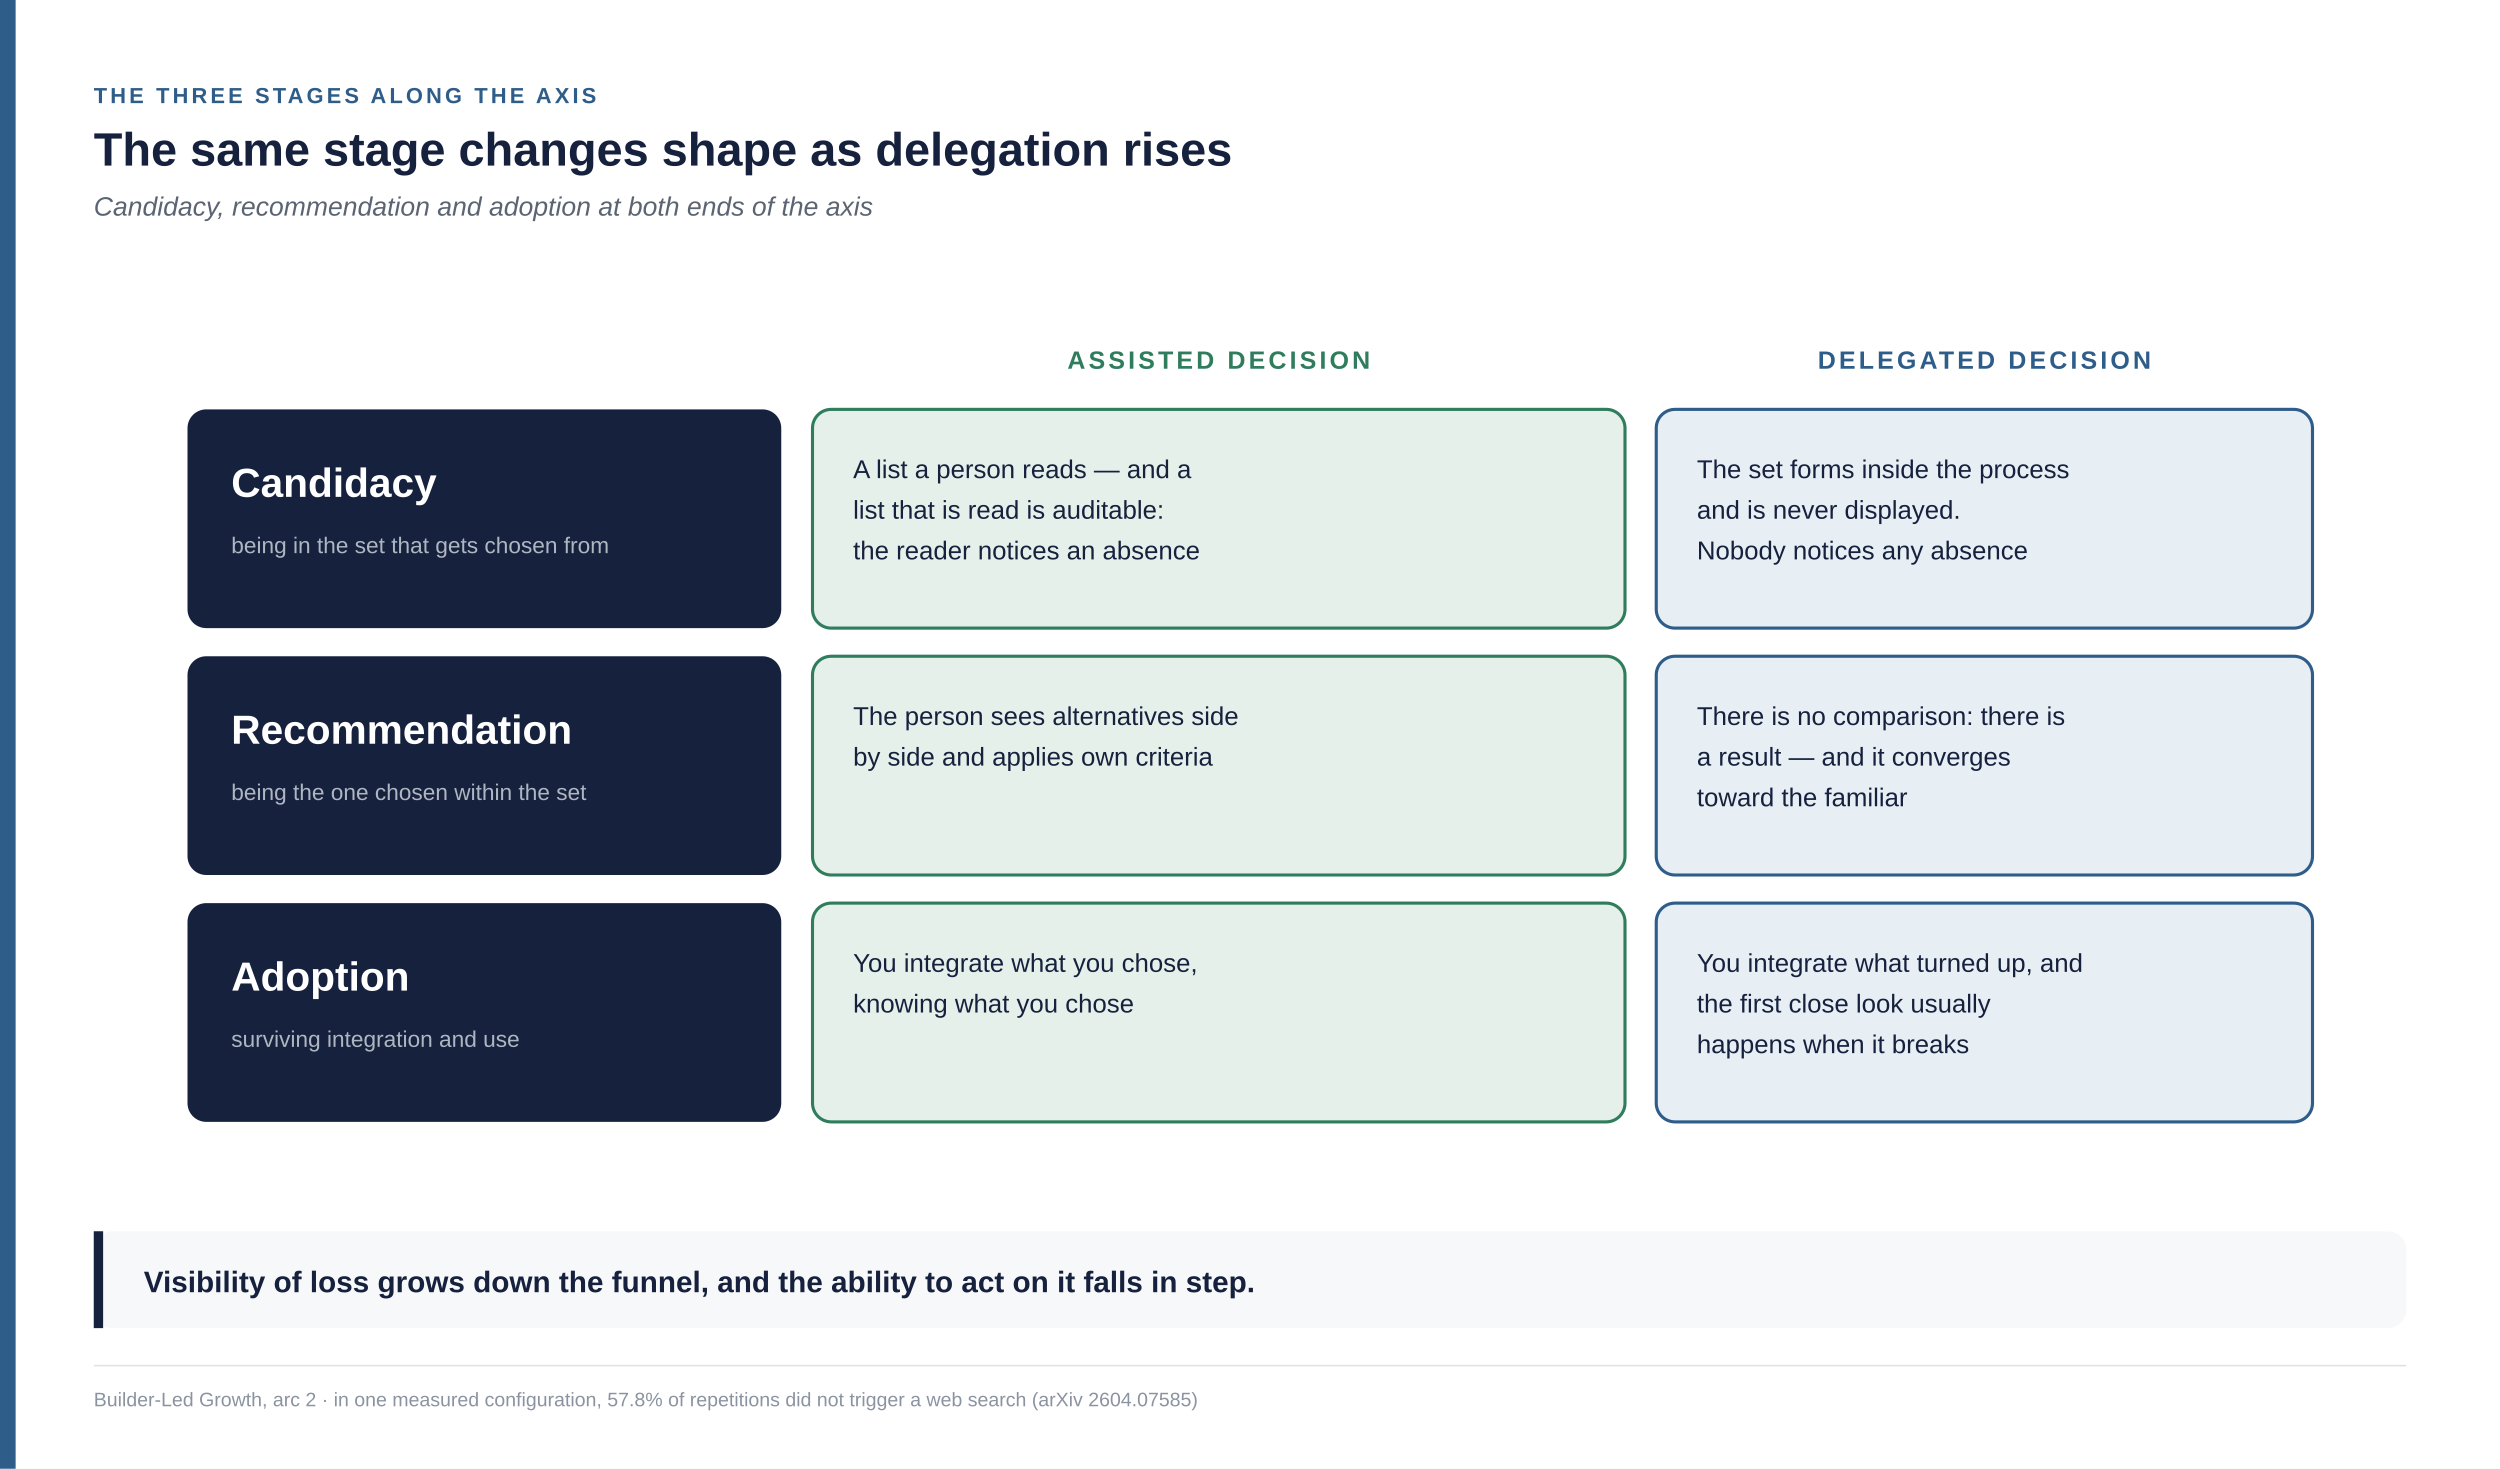
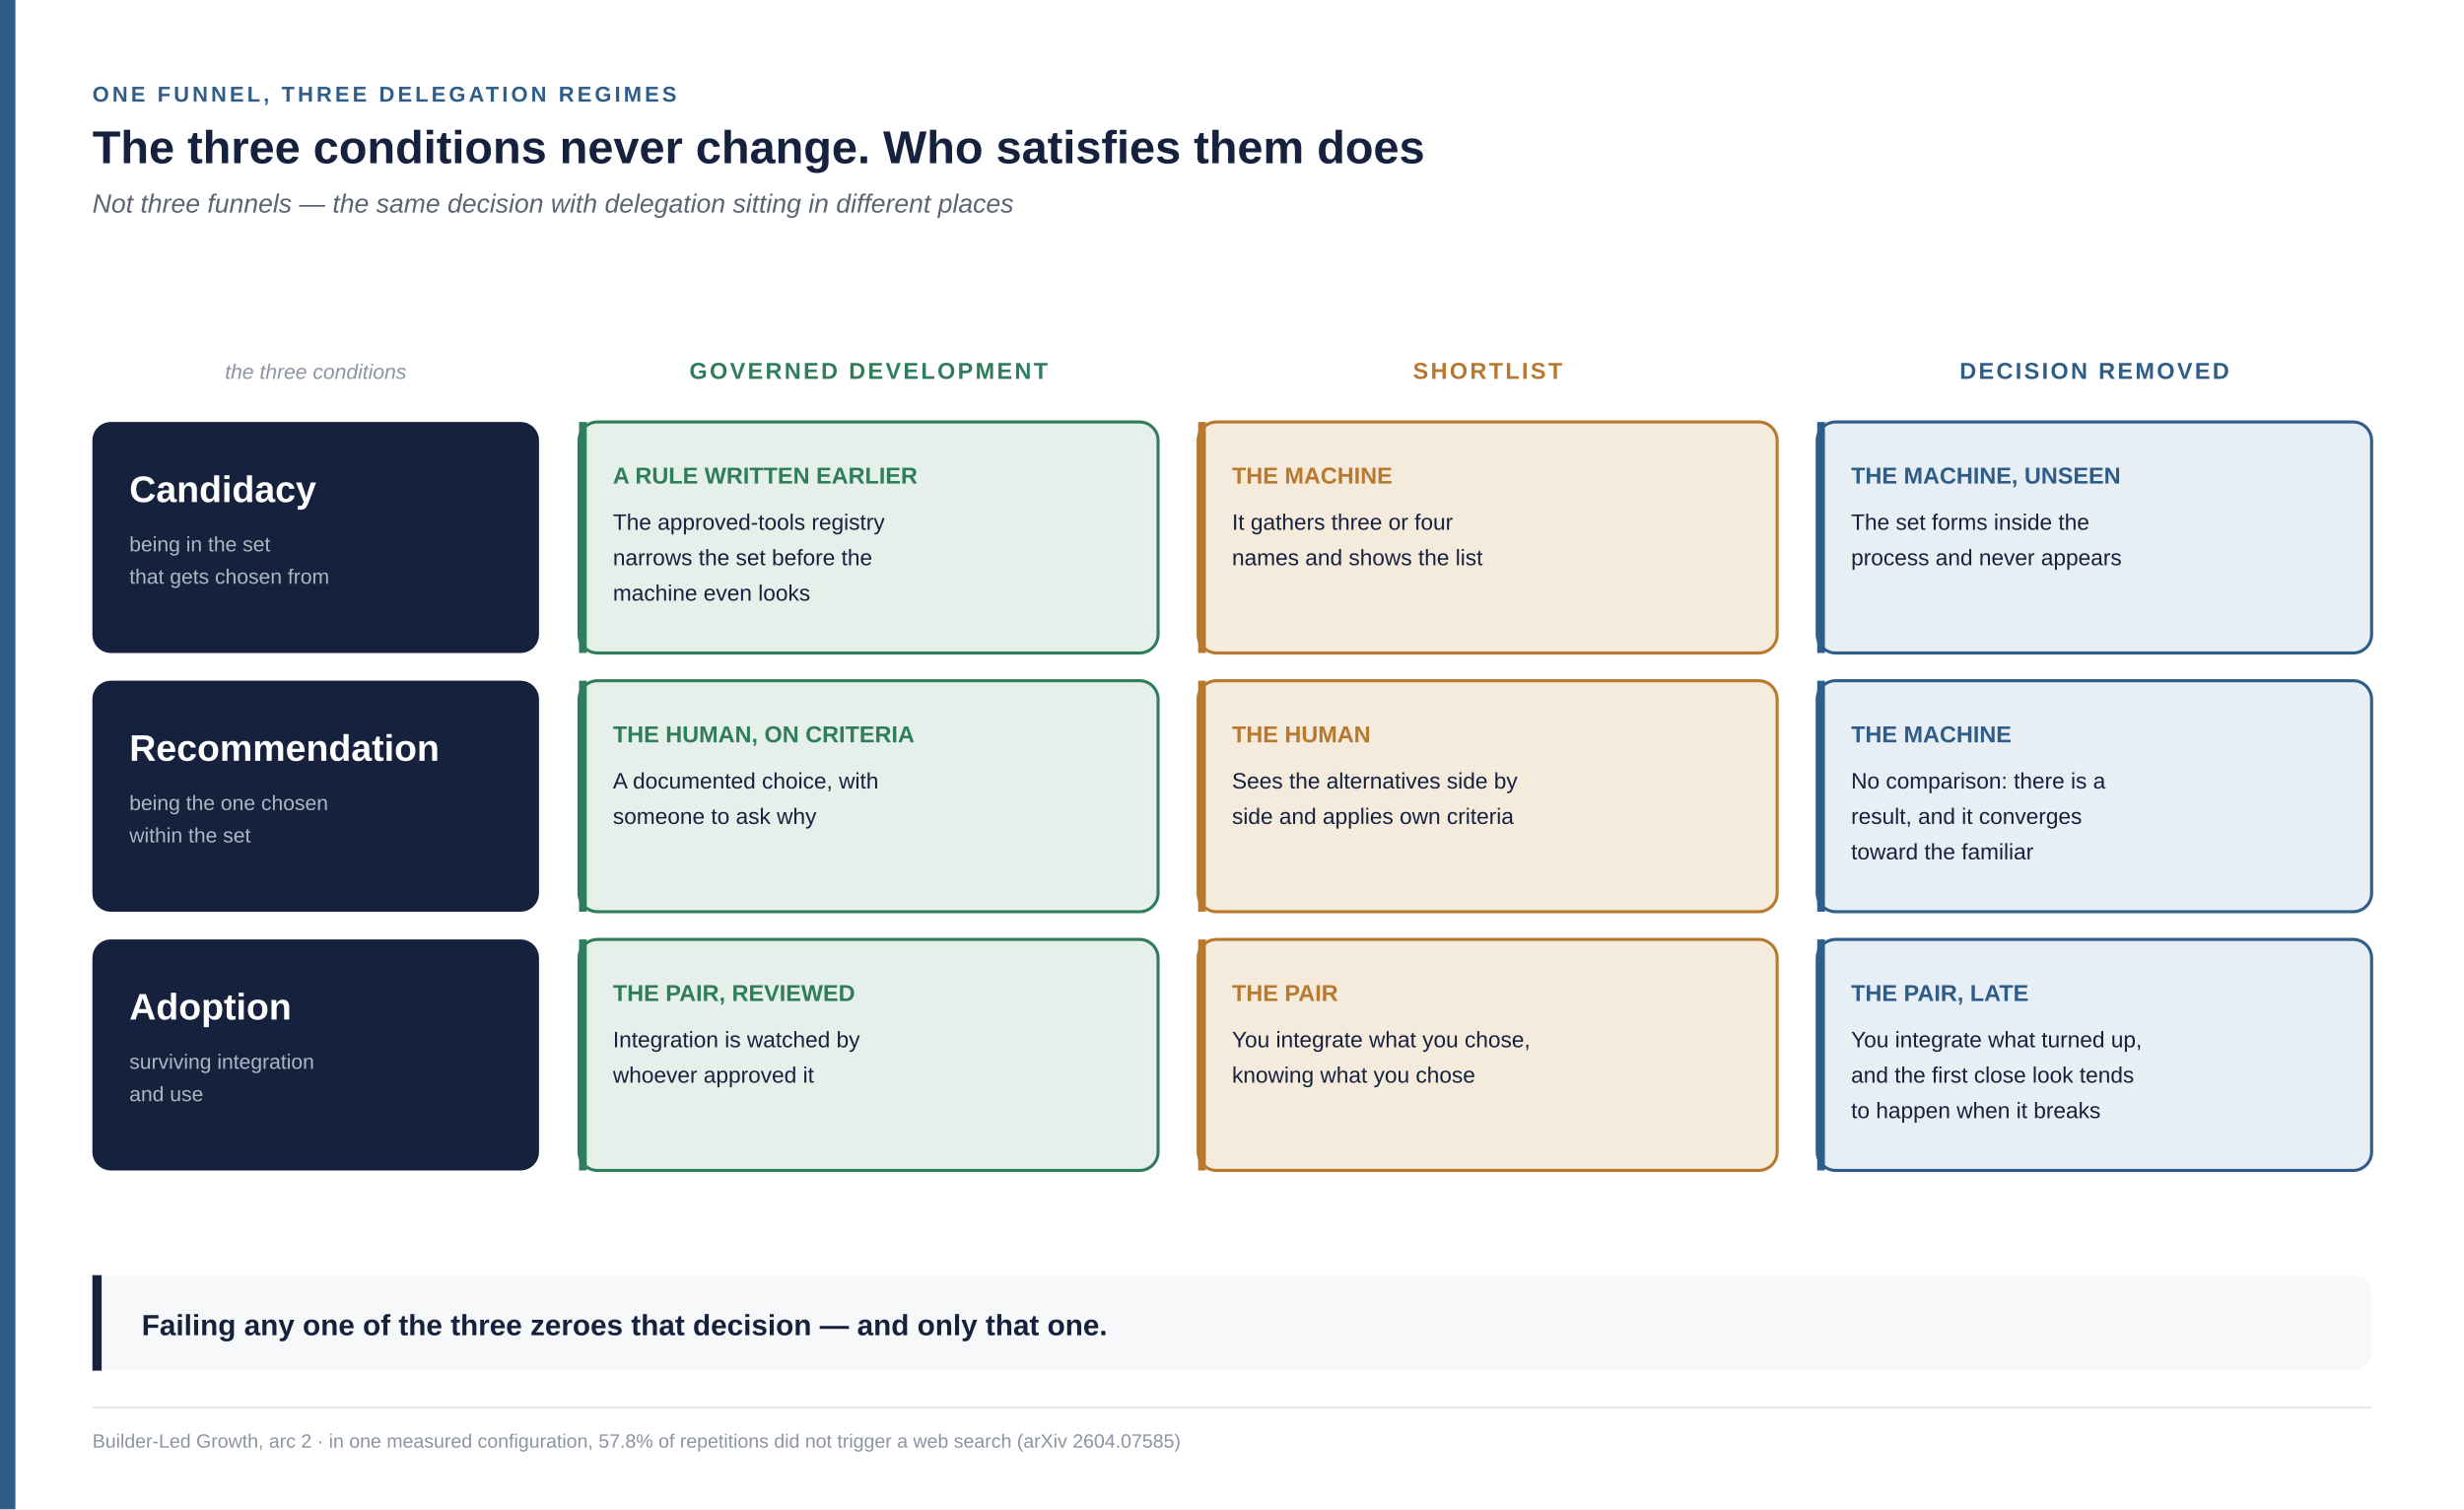
- <svg xmlns="http://www.w3.org/2000/svg" width="1600" height="940" viewBox="0 0 1600 940">
+ <svg xmlns="http://www.w3.org/2000/svg" width="1600" height="980" viewBox="0 0 1600 980">
  <defs>
    <marker id="a" viewBox="0 0 10 10" refX="9" refY="5" markerWidth="6" markerHeight="6" orient="auto-start-reverse">
      <path d="M 0 0 L 10 5 L 0 10 z" fill="#C7CDD5" />
    </marker>
  </defs>
-   <rect x="0" y="0" width="1600" height="940" fill="#FFFFFF" />
-   <rect x="0" y="0" width="10" height="940" rx="0" fill="#2F5D8A" />
-   <text x="60" y="66" font-family="Liberation Sans, Arial, sans-serif" font-size="14" font-weight="700" font-style="normal" fill="#2F5D8A" text-anchor="start" letter-spacing="2">THE THREE STAGES ALONG THE AXIS</text>
-   <text x="60" y="106" font-family="Liberation Sans, Arial, sans-serif" font-size="30" font-weight="700" font-style="normal" fill="#16213E" text-anchor="start">The same stage changes shape as delegation rises</text>
-   <text x="60" y="138" font-family="Liberation Sans, Arial, sans-serif" font-size="17" font-weight="400" font-style="italic" fill="#5B6472" text-anchor="start">Candidacy, recommendation and adoption at both ends of the axis</text>
-   <text x="780.0" y="236" font-family="Liberation Sans, Arial, sans-serif" font-size="16" font-weight="700" font-style="normal" fill="#2F7D5D" text-anchor="middle" letter-spacing="2">ASSISTED DECISION</text>
-   <text x="1270.0" y="236" font-family="Liberation Sans, Arial, sans-serif" font-size="16" font-weight="700" font-style="normal" fill="#2F5D8A" text-anchor="middle" letter-spacing="2">DELEGATED DECISION</text>
-   <rect x="120" y="262" width="380" height="140" rx="12" fill="#16213E" />
-   <text x="148" y="318" font-family="Liberation Sans, Arial, sans-serif" font-size="26" font-weight="700" font-style="normal" fill="#FFFFFF" text-anchor="start">Candidacy</text>
-   <text x="148" y="354" font-family="Liberation Sans, Arial, sans-serif" font-size="14.5" font-weight="400" font-style="normal" fill="#AEB6C2" text-anchor="start">being in the set that gets chosen from</text>
-   <rect x="520" y="262" width="520" height="140" rx="12" fill="#E6F0EA" />
-   <rect x="520" y="262" width="520" height="140" rx="12" fill="none" stroke="#2F7D5D" stroke-width="2" />
-   <text x="546" y="306" font-family="Liberation Sans, Arial, sans-serif" font-size="16.5" font-weight="400" font-style="normal" fill="#16213E" text-anchor="start">A list a person reads — and a</text>
-   <text x="546" y="332" font-family="Liberation Sans, Arial, sans-serif" font-size="16.5" font-weight="400" font-style="normal" fill="#16213E" text-anchor="start">list that is read is auditable:</text>
-   <text x="546" y="358" font-family="Liberation Sans, Arial, sans-serif" font-size="16.5" font-weight="400" font-style="normal" fill="#16213E" text-anchor="start">the reader notices an absence</text>
-   <rect x="1060" y="262" width="420" height="140" rx="12" fill="#E7EEF4" />
-   <rect x="1060" y="262" width="420" height="140" rx="12" fill="none" stroke="#2F5D8A" stroke-width="2" />
-   <text x="1086" y="306" font-family="Liberation Sans, Arial, sans-serif" font-size="16.5" font-weight="400" font-style="normal" fill="#16213E" text-anchor="start">The set forms inside the process</text>
-   <text x="1086" y="332" font-family="Liberation Sans, Arial, sans-serif" font-size="16.5" font-weight="400" font-style="normal" fill="#16213E" text-anchor="start">and is never displayed.</text>
-   <text x="1086" y="358" font-family="Liberation Sans, Arial, sans-serif" font-size="16.5" font-weight="400" font-style="normal" fill="#16213E" text-anchor="start">Nobody notices any absence</text>
-   <rect x="120" y="420" width="380" height="140" rx="12" fill="#16213E" />
-   <text x="148" y="476" font-family="Liberation Sans, Arial, sans-serif" font-size="26" font-weight="700" font-style="normal" fill="#FFFFFF" text-anchor="start">Recommendation</text>
-   <text x="148" y="512" font-family="Liberation Sans, Arial, sans-serif" font-size="14.5" font-weight="400" font-style="normal" fill="#AEB6C2" text-anchor="start">being the one chosen within the set</text>
-   <rect x="520" y="420" width="520" height="140" rx="12" fill="#E6F0EA" />
-   <rect x="520" y="420" width="520" height="140" rx="12" fill="none" stroke="#2F7D5D" stroke-width="2" />
-   <text x="546" y="464" font-family="Liberation Sans, Arial, sans-serif" font-size="16.5" font-weight="400" font-style="normal" fill="#16213E" text-anchor="start">The person sees alternatives side</text>
-   <text x="546" y="490" font-family="Liberation Sans, Arial, sans-serif" font-size="16.5" font-weight="400" font-style="normal" fill="#16213E" text-anchor="start">by side and applies own criteria</text>
-   <rect x="1060" y="420" width="420" height="140" rx="12" fill="#E7EEF4" />
-   <rect x="1060" y="420" width="420" height="140" rx="12" fill="none" stroke="#2F5D8A" stroke-width="2" />
-   <text x="1086" y="464" font-family="Liberation Sans, Arial, sans-serif" font-size="16.5" font-weight="400" font-style="normal" fill="#16213E" text-anchor="start">There is no comparison: there is</text>
-   <text x="1086" y="490" font-family="Liberation Sans, Arial, sans-serif" font-size="16.5" font-weight="400" font-style="normal" fill="#16213E" text-anchor="start">a result — and it converges</text>
-   <text x="1086" y="516" font-family="Liberation Sans, Arial, sans-serif" font-size="16.5" font-weight="400" font-style="normal" fill="#16213E" text-anchor="start">toward the familiar</text>
-   <rect x="120" y="578" width="380" height="140" rx="12" fill="#16213E" />
-   <text x="148" y="634" font-family="Liberation Sans, Arial, sans-serif" font-size="26" font-weight="700" font-style="normal" fill="#FFFFFF" text-anchor="start">Adoption</text>
-   <text x="148" y="670" font-family="Liberation Sans, Arial, sans-serif" font-size="14.5" font-weight="400" font-style="normal" fill="#AEB6C2" text-anchor="start">surviving integration and use</text>
-   <rect x="520" y="578" width="520" height="140" rx="12" fill="#E6F0EA" />
-   <rect x="520" y="578" width="520" height="140" rx="12" fill="none" stroke="#2F7D5D" stroke-width="2" />
-   <text x="546" y="622" font-family="Liberation Sans, Arial, sans-serif" font-size="16.5" font-weight="400" font-style="normal" fill="#16213E" text-anchor="start">You integrate what you chose,</text>
-   <text x="546" y="648" font-family="Liberation Sans, Arial, sans-serif" font-size="16.5" font-weight="400" font-style="normal" fill="#16213E" text-anchor="start">knowing what you chose</text>
-   <rect x="1060" y="578" width="420" height="140" rx="12" fill="#E7EEF4" />
-   <rect x="1060" y="578" width="420" height="140" rx="12" fill="none" stroke="#2F5D8A" stroke-width="2" />
-   <text x="1086" y="622" font-family="Liberation Sans, Arial, sans-serif" font-size="16.5" font-weight="400" font-style="normal" fill="#16213E" text-anchor="start">You integrate what turned up, and</text>
-   <text x="1086" y="648" font-family="Liberation Sans, Arial, sans-serif" font-size="16.5" font-weight="400" font-style="normal" fill="#16213E" text-anchor="start">the first close look usually</text>
-   <text x="1086" y="674" font-family="Liberation Sans, Arial, sans-serif" font-size="16.5" font-weight="400" font-style="normal" fill="#16213E" text-anchor="start">happens when it breaks</text>
-   <rect x="60" y="788" width="1480" height="62" rx="12" fill="#F7F8FA" />
-   <rect x="60" y="788" width="6" height="62" rx="0" fill="#16213E" />
-   <text x="92" y="827" font-family="Liberation Sans, Arial, sans-serif" font-size="19" font-weight="700" font-style="normal" fill="#16213E" text-anchor="start">Visibility of loss grows down the funnel, and the ability to act on it falls in step.</text>
-   <line x1="60" y1="874" x2="1540" y2="874" stroke="#DEE2E7" stroke-width="1" />
-   <text x="60" y="900" font-family="Liberation Sans, Arial, sans-serif" font-size="12.5" font-weight="400" font-style="normal" fill="#8B93A1" text-anchor="start">Builder-Led Growth, arc 2 · in one measured configuration, 57.8% of repetitions did not trigger a web search (arXiv 2604.07585)</text>
+   <rect x="0" y="0" width="1600" height="980" fill="#FFFFFF" />
+   <rect x="0" y="0" width="10" height="980" rx="0" fill="#2F5D8A" />
+   <text x="60" y="66" font-family="Liberation Sans, Arial, sans-serif" font-size="14" font-weight="700" font-style="normal" fill="#2F5D8A" text-anchor="start" letter-spacing="2">ONE FUNNEL, THREE DELEGATION REGIMES</text>
+   <text x="60" y="106" font-family="Liberation Sans, Arial, sans-serif" font-size="30" font-weight="700" font-style="normal" fill="#16213E" text-anchor="start">The three conditions never change. Who satisfies them does</text>
+   <text x="60" y="138" font-family="Liberation Sans, Arial, sans-serif" font-size="17" font-weight="400" font-style="italic" fill="#5B6472" text-anchor="start">Not three funnels — the same decision with delegation sitting in different places</text>
+   <text x="564.0" y="246" font-family="Liberation Sans, Arial, sans-serif" font-size="15" font-weight="700" font-style="normal" fill="#2F7D5D" text-anchor="middle" letter-spacing="1.5">GOVERNED DEVELOPMENT</text>
+   <text x="966.0" y="246" font-family="Liberation Sans, Arial, sans-serif" font-size="15" font-weight="700" font-style="normal" fill="#B8792E" text-anchor="middle" letter-spacing="1.5">SHORTLIST</text>
+   <text x="1360.0" y="246" font-family="Liberation Sans, Arial, sans-serif" font-size="15" font-weight="700" font-style="normal" fill="#2F5D8A" text-anchor="middle" letter-spacing="1.5">DECISION REMOVED</text>
+   <text x="205.0" y="246" font-family="Liberation Sans, Arial, sans-serif" font-size="13.5" font-weight="400" font-style="italic" fill="#8B93A1" text-anchor="middle">the three conditions</text>
+   <rect x="60" y="274" width="290" height="150" rx="12" fill="#16213E" />
+   <text x="84" y="326" font-family="Liberation Sans, Arial, sans-serif" font-size="24" font-weight="700" font-style="normal" fill="#FFFFFF" text-anchor="start">Candidacy</text>
+   <text x="84" y="358" font-family="Liberation Sans, Arial, sans-serif" font-size="13.5" font-weight="400" font-style="normal" fill="#AEB6C2" text-anchor="start">being in the set</text>
+   <text x="84" y="379" font-family="Liberation Sans, Arial, sans-serif" font-size="13.5" font-weight="400" font-style="normal" fill="#AEB6C2" text-anchor="start">that gets chosen from</text>
+   <rect x="376" y="274" width="376" height="150" rx="12" fill="#E6F0EA" />
+   <rect x="376" y="274" width="376" height="150" rx="12" fill="none" stroke="#2F7D5D" stroke-width="2" />
+   <rect x="376" y="274" width="5" height="150" rx="0" fill="#2F7D5D" />
+   <text x="398" y="314" font-family="Liberation Sans, Arial, sans-serif" font-size="15" font-weight="700" font-style="normal" fill="#2F7D5D" text-anchor="start">A RULE WRITTEN EARLIER</text>
+   <text x="398" y="344" font-family="Liberation Sans, Arial, sans-serif" font-size="14.5" font-weight="400" font-style="normal" fill="#16213E" text-anchor="start">The approved-tools registry</text>
+   <text x="398" y="367" font-family="Liberation Sans, Arial, sans-serif" font-size="14.5" font-weight="400" font-style="normal" fill="#16213E" text-anchor="start">narrows the set before the</text>
+   <text x="398" y="390" font-family="Liberation Sans, Arial, sans-serif" font-size="14.5" font-weight="400" font-style="normal" fill="#16213E" text-anchor="start">machine even looks</text>
+   <rect x="778" y="274" width="376" height="150" rx="12" fill="#F5EBDD" />
+   <rect x="778" y="274" width="376" height="150" rx="12" fill="none" stroke="#B8792E" stroke-width="2" />
+   <rect x="778" y="274" width="5" height="150" rx="0" fill="#B8792E" />
+   <text x="800" y="314" font-family="Liberation Sans, Arial, sans-serif" font-size="15" font-weight="700" font-style="normal" fill="#B8792E" text-anchor="start">THE MACHINE</text>
+   <text x="800" y="344" font-family="Liberation Sans, Arial, sans-serif" font-size="14.5" font-weight="400" font-style="normal" fill="#16213E" text-anchor="start">It gathers three or four</text>
+   <text x="800" y="367" font-family="Liberation Sans, Arial, sans-serif" font-size="14.5" font-weight="400" font-style="normal" fill="#16213E" text-anchor="start">names and shows the list</text>
+   <rect x="1180" y="274" width="360" height="150" rx="12" fill="#E7EEF4" />
+   <rect x="1180" y="274" width="360" height="150" rx="12" fill="none" stroke="#2F5D8A" stroke-width="2" />
+   <rect x="1180" y="274" width="5" height="150" rx="0" fill="#2F5D8A" />
+   <text x="1202" y="314" font-family="Liberation Sans, Arial, sans-serif" font-size="15" font-weight="700" font-style="normal" fill="#2F5D8A" text-anchor="start">THE MACHINE, UNSEEN</text>
+   <text x="1202" y="344" font-family="Liberation Sans, Arial, sans-serif" font-size="14.5" font-weight="400" font-style="normal" fill="#16213E" text-anchor="start">The set forms inside the</text>
+   <text x="1202" y="367" font-family="Liberation Sans, Arial, sans-serif" font-size="14.5" font-weight="400" font-style="normal" fill="#16213E" text-anchor="start">process and never appears</text>
+   <rect x="60" y="442" width="290" height="150" rx="12" fill="#16213E" />
+   <text x="84" y="494" font-family="Liberation Sans, Arial, sans-serif" font-size="24" font-weight="700" font-style="normal" fill="#FFFFFF" text-anchor="start">Recommendation</text>
+   <text x="84" y="526" font-family="Liberation Sans, Arial, sans-serif" font-size="13.5" font-weight="400" font-style="normal" fill="#AEB6C2" text-anchor="start">being the one chosen</text>
+   <text x="84" y="547" font-family="Liberation Sans, Arial, sans-serif" font-size="13.5" font-weight="400" font-style="normal" fill="#AEB6C2" text-anchor="start">within the set</text>
+   <rect x="376" y="442" width="376" height="150" rx="12" fill="#E6F0EA" />
+   <rect x="376" y="442" width="376" height="150" rx="12" fill="none" stroke="#2F7D5D" stroke-width="2" />
+   <rect x="376" y="442" width="5" height="150" rx="0" fill="#2F7D5D" />
+   <text x="398" y="482" font-family="Liberation Sans, Arial, sans-serif" font-size="15" font-weight="700" font-style="normal" fill="#2F7D5D" text-anchor="start">THE HUMAN, ON CRITERIA</text>
+   <text x="398" y="512" font-family="Liberation Sans, Arial, sans-serif" font-size="14.5" font-weight="400" font-style="normal" fill="#16213E" text-anchor="start">A documented choice, with</text>
+   <text x="398" y="535" font-family="Liberation Sans, Arial, sans-serif" font-size="14.5" font-weight="400" font-style="normal" fill="#16213E" text-anchor="start">someone to ask why</text>
+   <rect x="778" y="442" width="376" height="150" rx="12" fill="#F5EBDD" />
+   <rect x="778" y="442" width="376" height="150" rx="12" fill="none" stroke="#B8792E" stroke-width="2" />
+   <rect x="778" y="442" width="5" height="150" rx="0" fill="#B8792E" />
+   <text x="800" y="482" font-family="Liberation Sans, Arial, sans-serif" font-size="15" font-weight="700" font-style="normal" fill="#B8792E" text-anchor="start">THE HUMAN</text>
+   <text x="800" y="512" font-family="Liberation Sans, Arial, sans-serif" font-size="14.5" font-weight="400" font-style="normal" fill="#16213E" text-anchor="start">Sees the alternatives side by</text>
+   <text x="800" y="535" font-family="Liberation Sans, Arial, sans-serif" font-size="14.5" font-weight="400" font-style="normal" fill="#16213E" text-anchor="start">side and applies own criteria</text>
+   <rect x="1180" y="442" width="360" height="150" rx="12" fill="#E7EEF4" />
+   <rect x="1180" y="442" width="360" height="150" rx="12" fill="none" stroke="#2F5D8A" stroke-width="2" />
+   <rect x="1180" y="442" width="5" height="150" rx="0" fill="#2F5D8A" />
+   <text x="1202" y="482" font-family="Liberation Sans, Arial, sans-serif" font-size="15" font-weight="700" font-style="normal" fill="#2F5D8A" text-anchor="start">THE MACHINE</text>
+   <text x="1202" y="512" font-family="Liberation Sans, Arial, sans-serif" font-size="14.5" font-weight="400" font-style="normal" fill="#16213E" text-anchor="start">No comparison: there is a</text>
+   <text x="1202" y="535" font-family="Liberation Sans, Arial, sans-serif" font-size="14.5" font-weight="400" font-style="normal" fill="#16213E" text-anchor="start">result, and it converges</text>
+   <text x="1202" y="558" font-family="Liberation Sans, Arial, sans-serif" font-size="14.5" font-weight="400" font-style="normal" fill="#16213E" text-anchor="start">toward the familiar</text>
+   <rect x="60" y="610" width="290" height="150" rx="12" fill="#16213E" />
+   <text x="84" y="662" font-family="Liberation Sans, Arial, sans-serif" font-size="24" font-weight="700" font-style="normal" fill="#FFFFFF" text-anchor="start">Adoption</text>
+   <text x="84" y="694" font-family="Liberation Sans, Arial, sans-serif" font-size="13.5" font-weight="400" font-style="normal" fill="#AEB6C2" text-anchor="start">surviving integration</text>
+   <text x="84" y="715" font-family="Liberation Sans, Arial, sans-serif" font-size="13.5" font-weight="400" font-style="normal" fill="#AEB6C2" text-anchor="start">and use</text>
+   <rect x="376" y="610" width="376" height="150" rx="12" fill="#E6F0EA" />
+   <rect x="376" y="610" width="376" height="150" rx="12" fill="none" stroke="#2F7D5D" stroke-width="2" />
+   <rect x="376" y="610" width="5" height="150" rx="0" fill="#2F7D5D" />
+   <text x="398" y="650" font-family="Liberation Sans, Arial, sans-serif" font-size="15" font-weight="700" font-style="normal" fill="#2F7D5D" text-anchor="start">THE PAIR, REVIEWED</text>
+   <text x="398" y="680" font-family="Liberation Sans, Arial, sans-serif" font-size="14.5" font-weight="400" font-style="normal" fill="#16213E" text-anchor="start">Integration is watched by</text>
+   <text x="398" y="703" font-family="Liberation Sans, Arial, sans-serif" font-size="14.5" font-weight="400" font-style="normal" fill="#16213E" text-anchor="start">whoever approved it</text>
+   <rect x="778" y="610" width="376" height="150" rx="12" fill="#F5EBDD" />
+   <rect x="778" y="610" width="376" height="150" rx="12" fill="none" stroke="#B8792E" stroke-width="2" />
+   <rect x="778" y="610" width="5" height="150" rx="0" fill="#B8792E" />
+   <text x="800" y="650" font-family="Liberation Sans, Arial, sans-serif" font-size="15" font-weight="700" font-style="normal" fill="#B8792E" text-anchor="start">THE PAIR</text>
+   <text x="800" y="680" font-family="Liberation Sans, Arial, sans-serif" font-size="14.5" font-weight="400" font-style="normal" fill="#16213E" text-anchor="start">You integrate what you chose,</text>
+   <text x="800" y="703" font-family="Liberation Sans, Arial, sans-serif" font-size="14.5" font-weight="400" font-style="normal" fill="#16213E" text-anchor="start">knowing what you chose</text>
+   <rect x="1180" y="610" width="360" height="150" rx="12" fill="#E7EEF4" />
+   <rect x="1180" y="610" width="360" height="150" rx="12" fill="none" stroke="#2F5D8A" stroke-width="2" />
+   <rect x="1180" y="610" width="5" height="150" rx="0" fill="#2F5D8A" />
+   <text x="1202" y="650" font-family="Liberation Sans, Arial, sans-serif" font-size="15" font-weight="700" font-style="normal" fill="#2F5D8A" text-anchor="start">THE PAIR, LATE</text>
+   <text x="1202" y="680" font-family="Liberation Sans, Arial, sans-serif" font-size="14.5" font-weight="400" font-style="normal" fill="#16213E" text-anchor="start">You integrate what turned up,</text>
+   <text x="1202" y="703" font-family="Liberation Sans, Arial, sans-serif" font-size="14.5" font-weight="400" font-style="normal" fill="#16213E" text-anchor="start">and the first close look tends</text>
+   <text x="1202" y="726" font-family="Liberation Sans, Arial, sans-serif" font-size="14.5" font-weight="400" font-style="normal" fill="#16213E" text-anchor="start">to happen when it breaks</text>
+   <rect x="60" y="828" width="1480" height="62" rx="12" fill="#F7F8FA" />
+   <rect x="60" y="828" width="6" height="62" rx="0" fill="#16213E" />
+   <text x="92" y="867" font-family="Liberation Sans, Arial, sans-serif" font-size="19" font-weight="700" font-style="normal" fill="#16213E" text-anchor="start">Failing any one of the three zeroes that decision — and only that one.</text>
+   <line x1="60" y1="914" x2="1540" y2="914" stroke="#DEE2E7" stroke-width="1" />
+   <text x="60" y="940" font-family="Liberation Sans, Arial, sans-serif" font-size="12.5" font-weight="400" font-style="normal" fill="#8B93A1" text-anchor="start">Builder-Led Growth, arc 2 · in one measured configuration, 57.8% of repetitions did not trigger a web search (arXiv 2604.07585)</text>
</svg>
